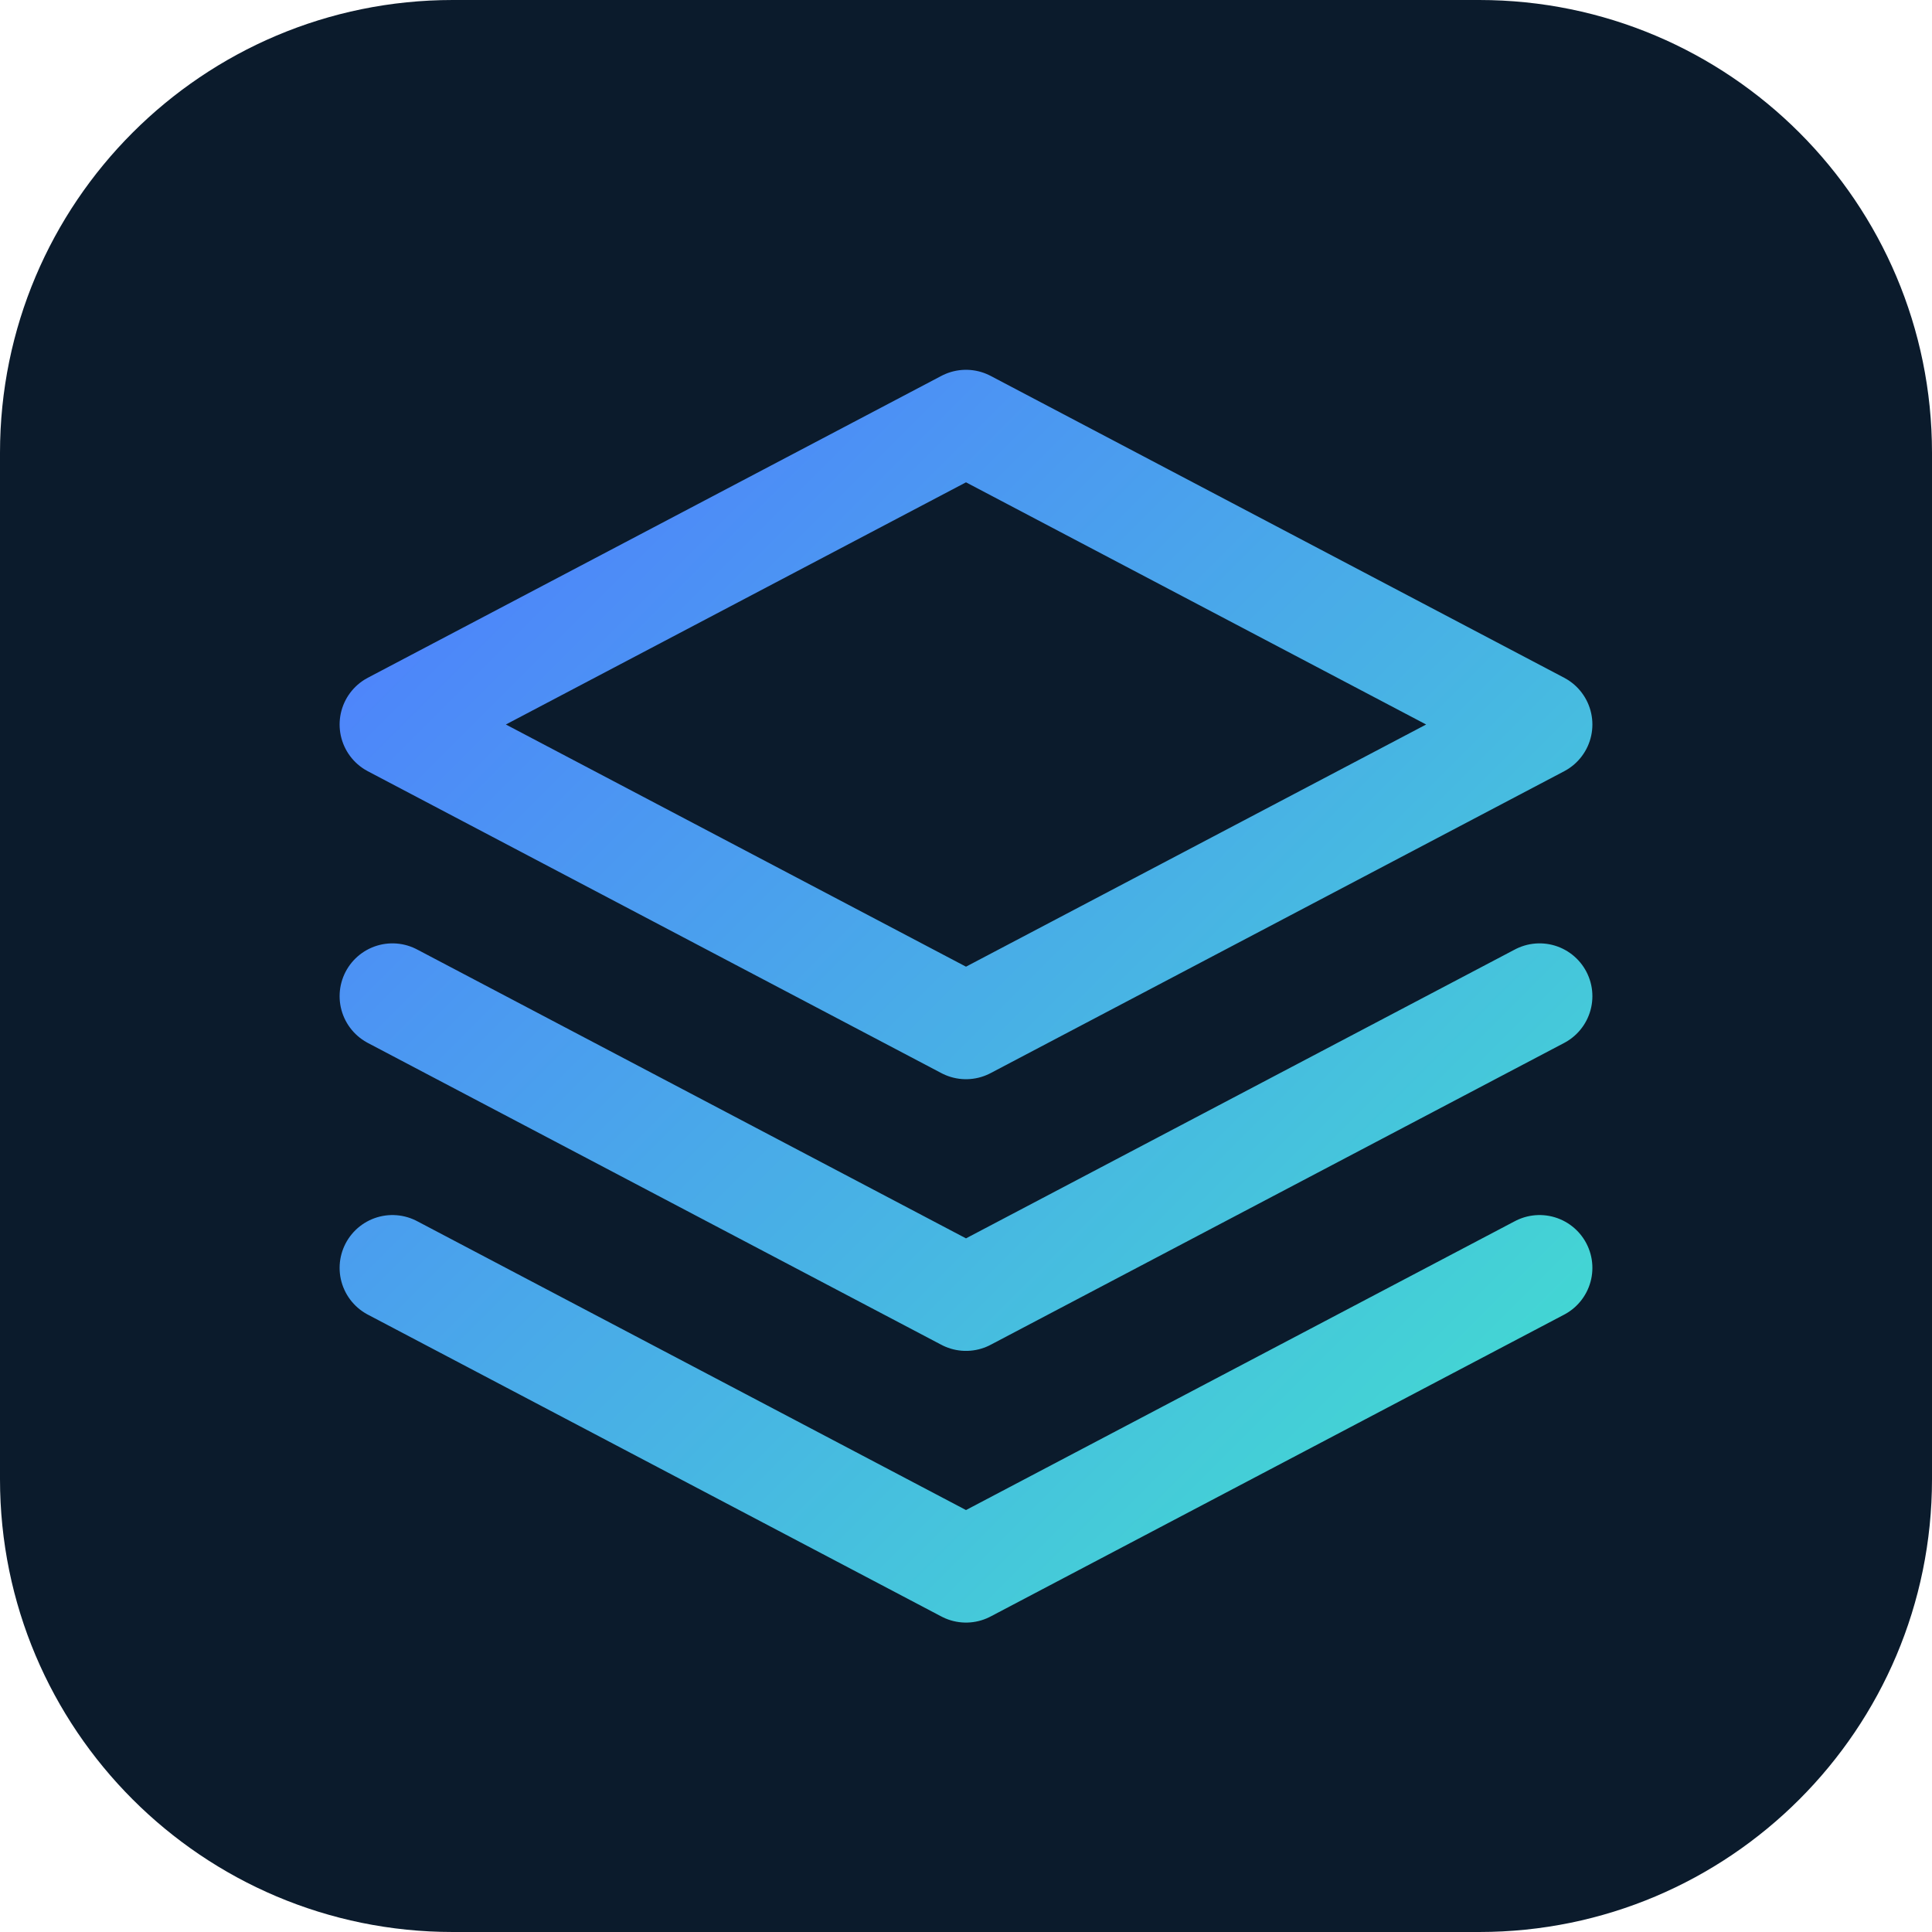
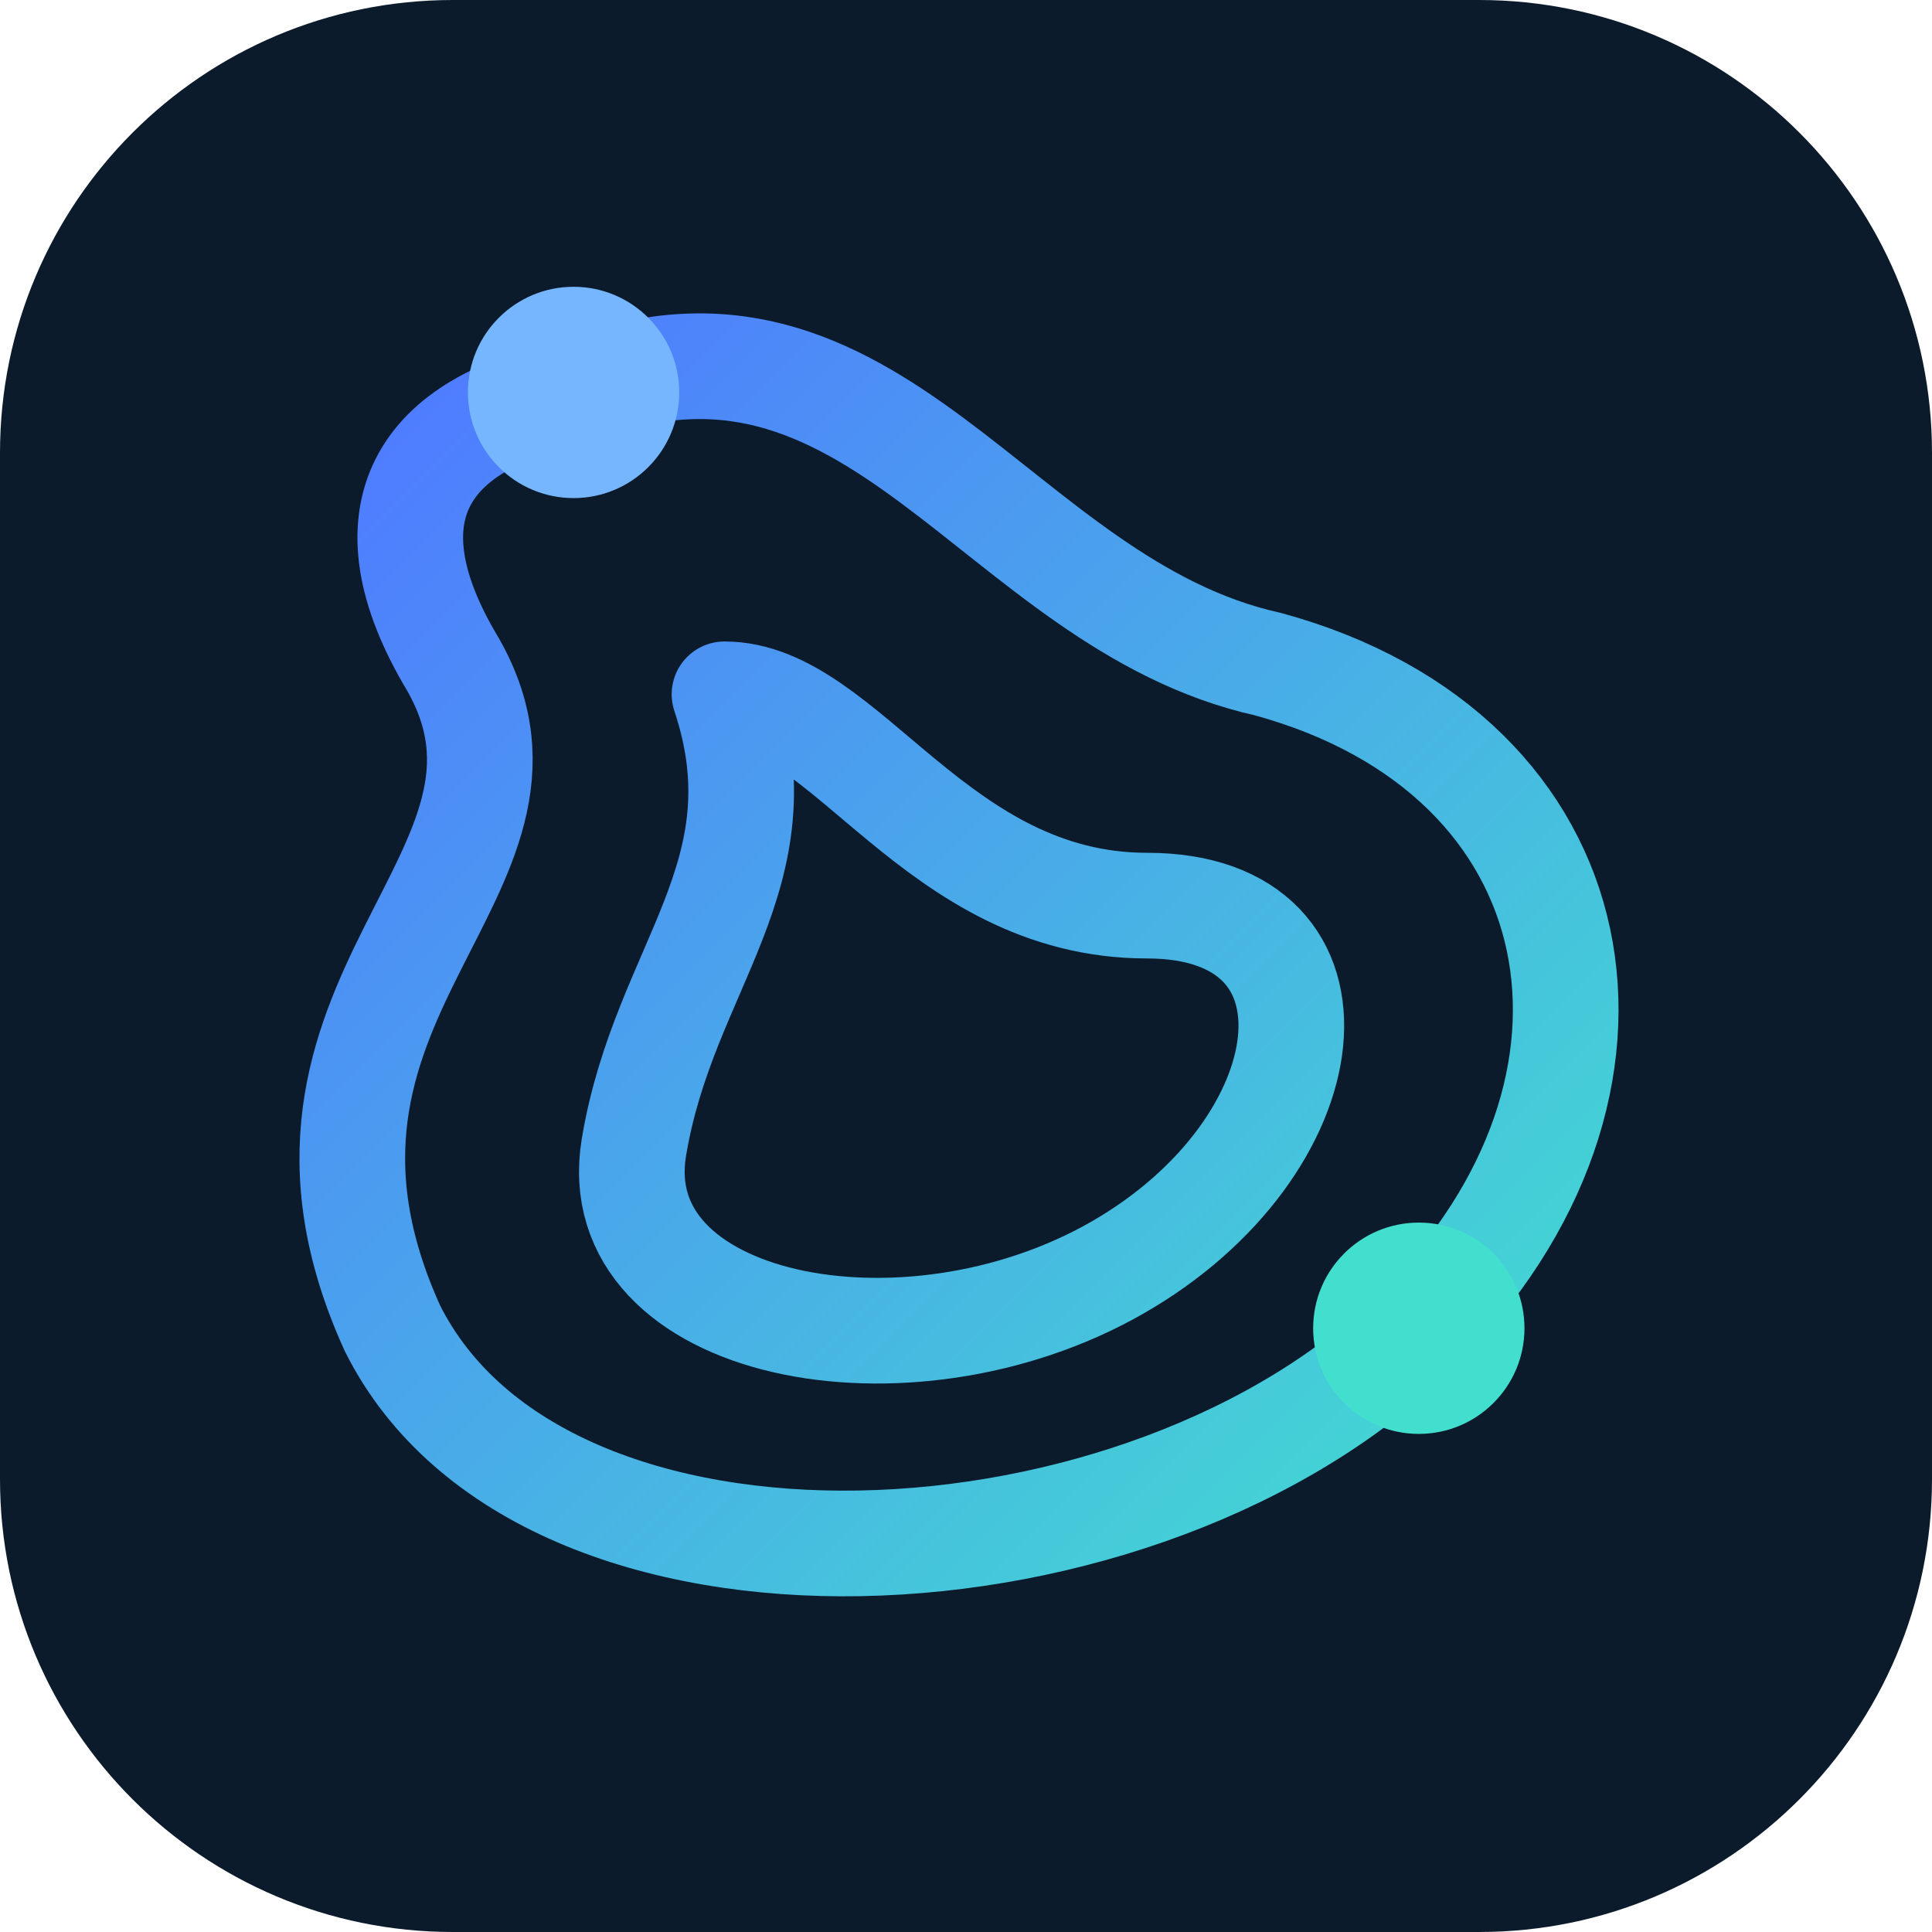
<svg xmlns="http://www.w3.org/2000/svg" width="64" height="64" viewBox="0 0 64 64" role="img" aria-labelledby="title desc">
  <defs>
    <linearGradient id="accent" gradientUnits="userSpaceOnUse" x1="13" y1="14" x2="51" y2="52">
      <stop stop-color="#4f7cff" />
      <stop offset="1" stop-color="#42dfcf" />
    </linearGradient>
  </defs>
  <rect width="64" height="64" rx="15" fill="#0b1b2c" />
-   <path d="M32 14 51 24 32 34 13 24ZM13 33 32 43 51 33M13 42 32 52 51 42" fill="none" stroke="url(#accent)" stroke-width="3.5" stroke-linecap="round" stroke-linejoin="round" />
+   <path d="M19 13C29 9 33 20 42 22C53 25 55 36 47 44C38 53 18 54 13 44C8 33 19 29 15 22C12 17 14 14 19 13ZM24 23C28 23 31 30 38 30C45 30 44 38 37 42C30 46 20 44 21 38C22 32 26 29 24 23Z" fill="none" stroke="url(#accent)" stroke-width="3.5" stroke-linecap="round" stroke-linejoin="round" />
+   <circle cx="19" cy="13" r="3.5" fill="#75b6ff" />
+   <circle cx="47" cy="44" r="3.5" fill="#42dfcf" />
</svg>
